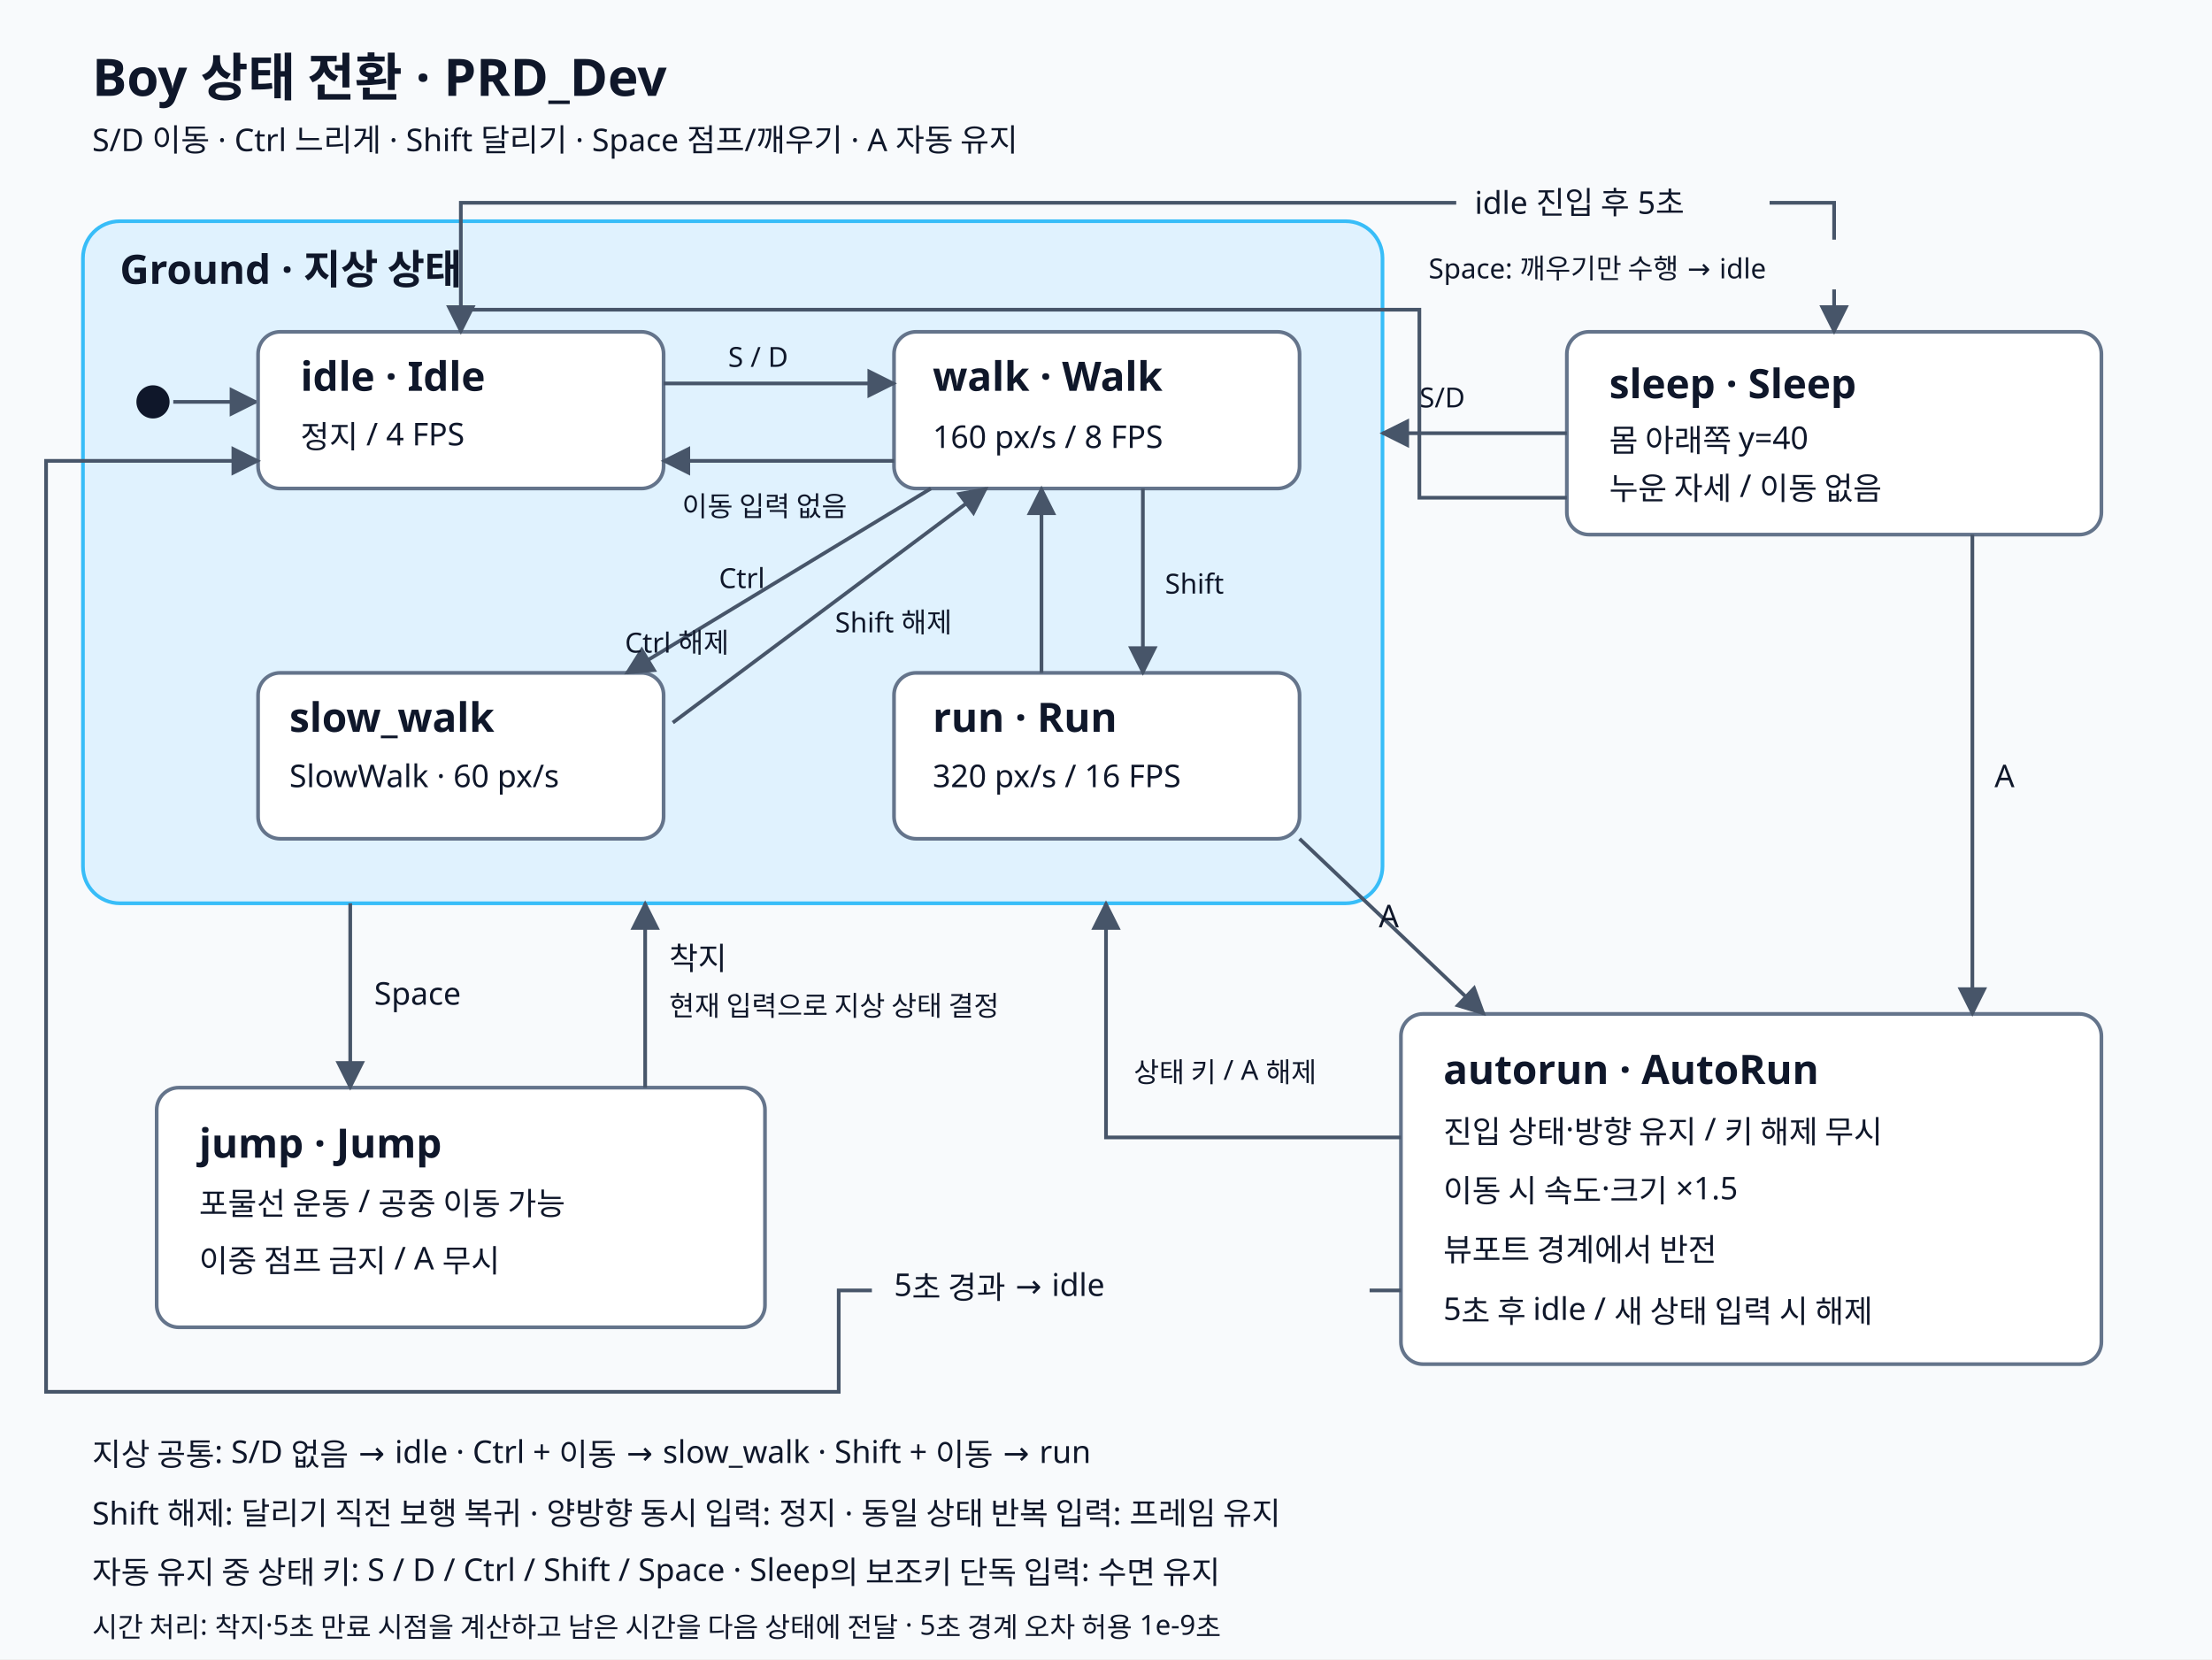
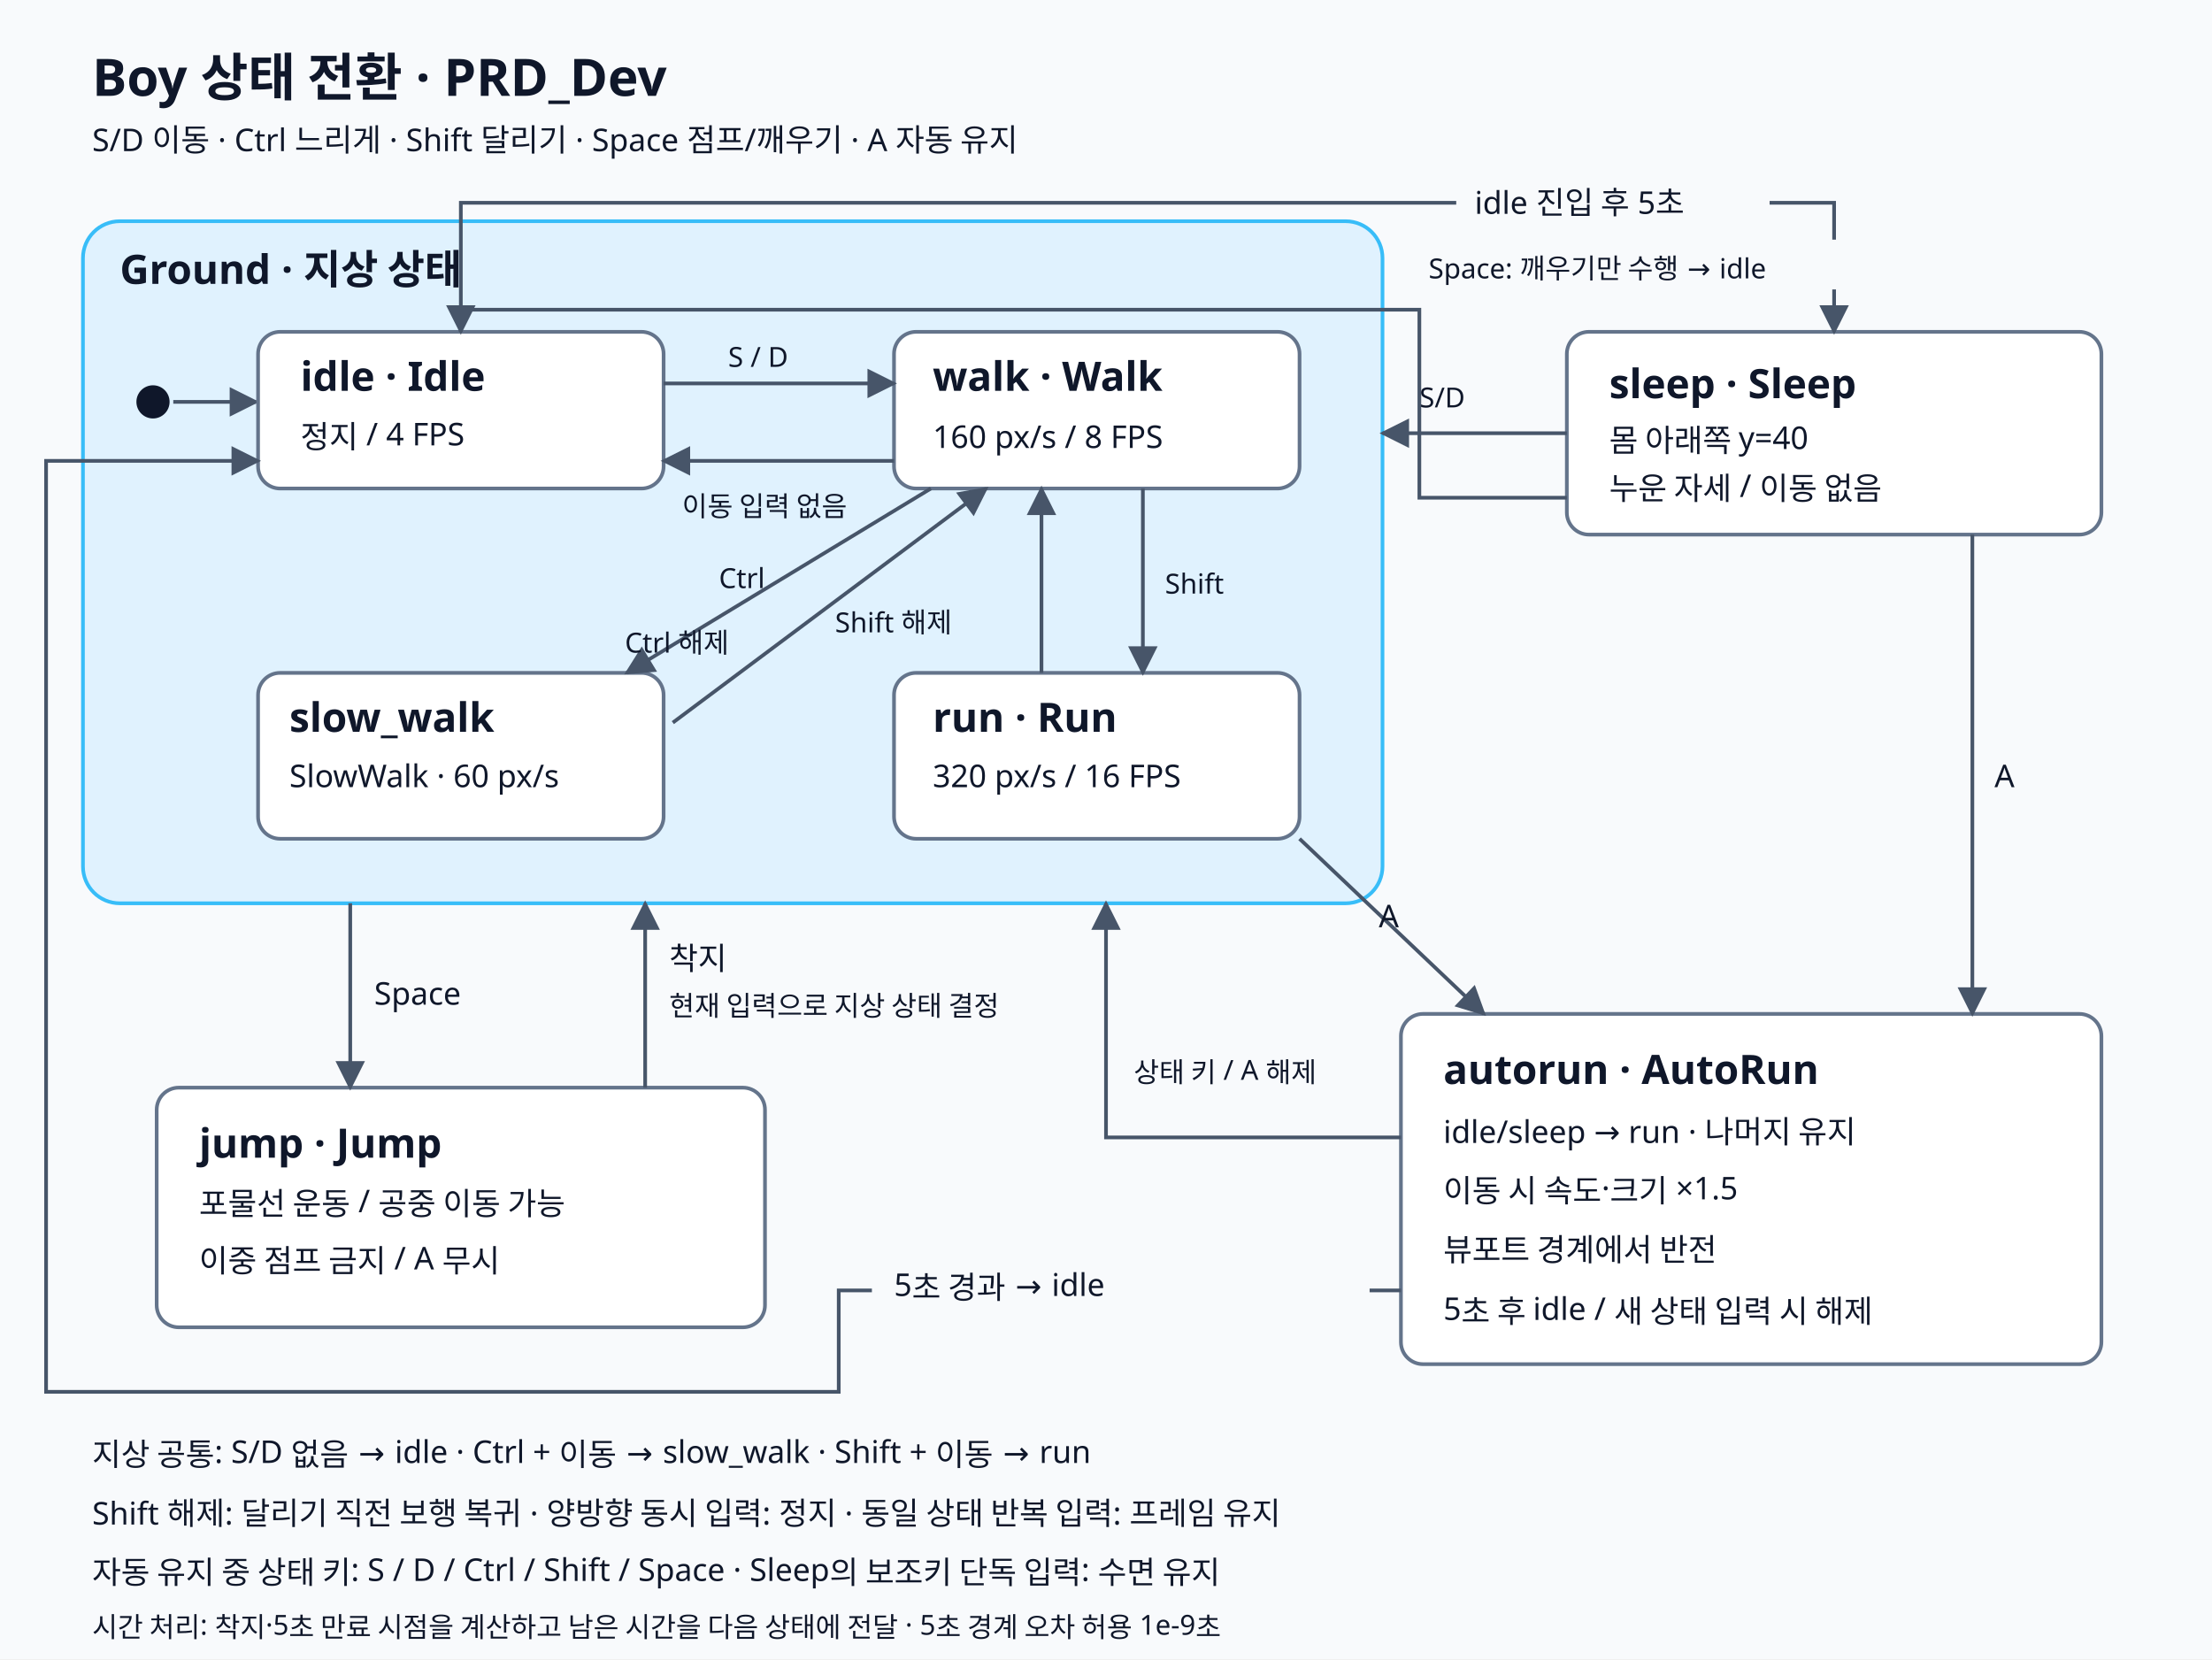
<svg xmlns="http://www.w3.org/2000/svg" width="1200" height="900" viewBox="0 0 1200 900" role="img" aria-labelledby="title desc">
  <defs>
    <marker id="arrow" viewBox="0 0 10 10" refX="9" refY="5" markerWidth="8" markerHeight="8" orient="auto-start-reverse">
      <path d="M0 0L10 5L0 10z" fill="#475569" />
    </marker>
    <style>text{font-family:'Malgun Gothic',sans-serif;fill:#0f172a;font-size:17px}.title{font-size:28px;font-weight:bold}.name{font-size:22px;font-weight:bold}.small{font-size:15px}.edge{fill:none;stroke:#475569;stroke-width:2;marker-end:url(#arrow)}.node{fill:white;stroke:#64748b;stroke-width:2}.label{fill:#f8fafc}</style>
  </defs>
  <rect width="1200" height="900" fill="#f8fafc" />
  <text x="50" y="52" class="title">Boy 상태 전환 · PRD_Dev</text>
  <text x="50" y="82">S/D 이동 · Ctrl 느리게 · Shift 달리기 · Space 점프/깨우기 · A 자동 유지</text>
  <rect x="45" y="120" width="705" height="370" rx="20" fill="#e0f2fe" stroke="#38bdf8" stroke-width="2" />
  <text x="65" y="154" class="name">Ground · 지상 상태</text>
  <circle cx="83" cy="218" r="9" fill="#0f172a" />
  <path class="edge" d="M94 218H139" />
  <rect class="node" x="140" y="180" width="220" height="85" rx="12" />
  <text class="name" x="163" y="212">idle · Idle</text>
  <text x="163" y="243">정지 / 4 FPS</text>
  <rect class="node" x="485" y="180" width="220" height="85" rx="12" />
  <text class="name" x="506" y="212">walk · Walk</text>
  <text x="506" y="243">160 px/s / 8 FPS</text>
  <path class="edge" d="M360 208H485" />
  <text class="small" x="395" y="199">S / D</text>
  <path class="edge" d="M485 250H360" />
  <text class="small" x="370" y="280">이동 입력 없음</text>
  <rect class="node" x="140" y="365" width="220" height="90" rx="12" />
  <text class="name" x="157" y="397">slow_walk</text>
  <text x="157" y="427">SlowWalk · 60 px/s</text>
  <rect class="node" x="485" y="365" width="220" height="90" rx="12" />
  <text class="name" x="506" y="397">run · Run</text>
  <text x="506" y="427">320 px/s / 16 FPS</text>
  <path class="edge" d="M505 265L340 365" />
  <text class="small" x="390" y="319">Ctrl</text>
  <path class="edge" d="M365 392L535 265" />
  <text class="small" x="339" y="354">Ctrl 해제</text>
  <path class="edge" d="M620 265V365" />
  <text class="small" x="632" y="322">Shift</text>
  <path class="edge" d="M565 365V265" />
  <text class="small" x="453" y="343">Shift 해제</text>
  <rect class="node" x="850" y="180" width="290" height="110" rx="12" />
  <text class="name" x="873" y="216">sleep · Sleep</text>
  <text x="873" y="245">몸 아래쪽 y=40</text>
  <text x="873" y="271">누운 자세 / 이동 없음</text>
  <path class="edge" d="M250 180V110H995V180" />
  <rect class="label" x="790" y="96" width="170" height="27" />
  <text x="800" y="116">idle 진입 후 5초</text>
  <path class="edge" d="M850 235H750" />
  <text class="small" x="770" y="221">S/D</text>
  <path class="edge" d="M850 270H770V168H250V180" />
  <rect class="label" x="765" y="130" width="305" height="27" />
  <text class="small" x="775" y="151">Space: 깨우기만 수행 → idle</text>
  <rect class="node" x="85" y="590" width="330" height="130" rx="12" />
  <text class="name" x="108" y="628">jump · Jump</text>
  <text x="108" y="659">포물선 운동 / 공중 이동 가능</text>
  <text x="108" y="690">이중 점프 금지 / A 무시</text>
  <path class="edge" d="M190 490V590" />
  <text x="203" y="545">Space</text>
  <path class="edge" d="M350 590V490" />
  <text x="363" y="526">착지</text>
  <text class="small" x="363" y="551">현재 입력으로 지상 상태 결정</text>
  <rect class="node" x="760" y="550" width="380" height="190" rx="12" />
  <text class="name" x="783" y="588">autorun · AutoRun</text>
-   <text x="783" y="620">진입 상태·방향 유지 / 키 해제 무시</text>
+   <text x="783" y="620">idle/sleep → run · 나머지 유지</text>
  <text x="783" y="652">이동 시 속도·크기 ×1.5</text>
  <text x="783" y="684">뷰포트 경계에서 반전</text>
  <text x="783" y="716">5초 후 idle / 새 상태 입력 시 해제</text>
  <path class="edge" d="M705 455L805 550" />
  <text x="748" y="503">A</text>
  <path class="edge" d="M1070 290V550" />
  <text x="1082" y="427">A</text>
  <path class="edge" d="M760 617H600V490" />
  <text class="small" x="615" y="587">상태 키 / A 해제</text>
  <path class="edge" d="M760 700H455V755H25V250H140" />
  <rect class="label" x="473" y="683" width="270" height="25" />
  <text x="485" y="703">5초 경과 → idle</text>
  <text x="50" y="795">지상 공통: S/D 없음 → idle · Ctrl + 이동 → slow_walk · Shift + 이동 → run</text>
  <text x="50" y="827">Shift 해제: 달리기 직전 보행 복귀 · 양방향 동시 입력: 정지 · 동일 상태 반복 입력: 프레임 유지</text>
  <text x="50" y="859">자동 유지 중 상태 키: S / D / Ctrl / Shift / Space · Sleep의 보조키 단독 입력: 수면 유지</text>
  <text x="50" y="888" class="small">시간 처리: 착지·5초 만료 시점을 계산하고 남은 시간을 다음 상태에 전달 · 5초 경계 오차 허용 1e-9초</text>
</svg>
